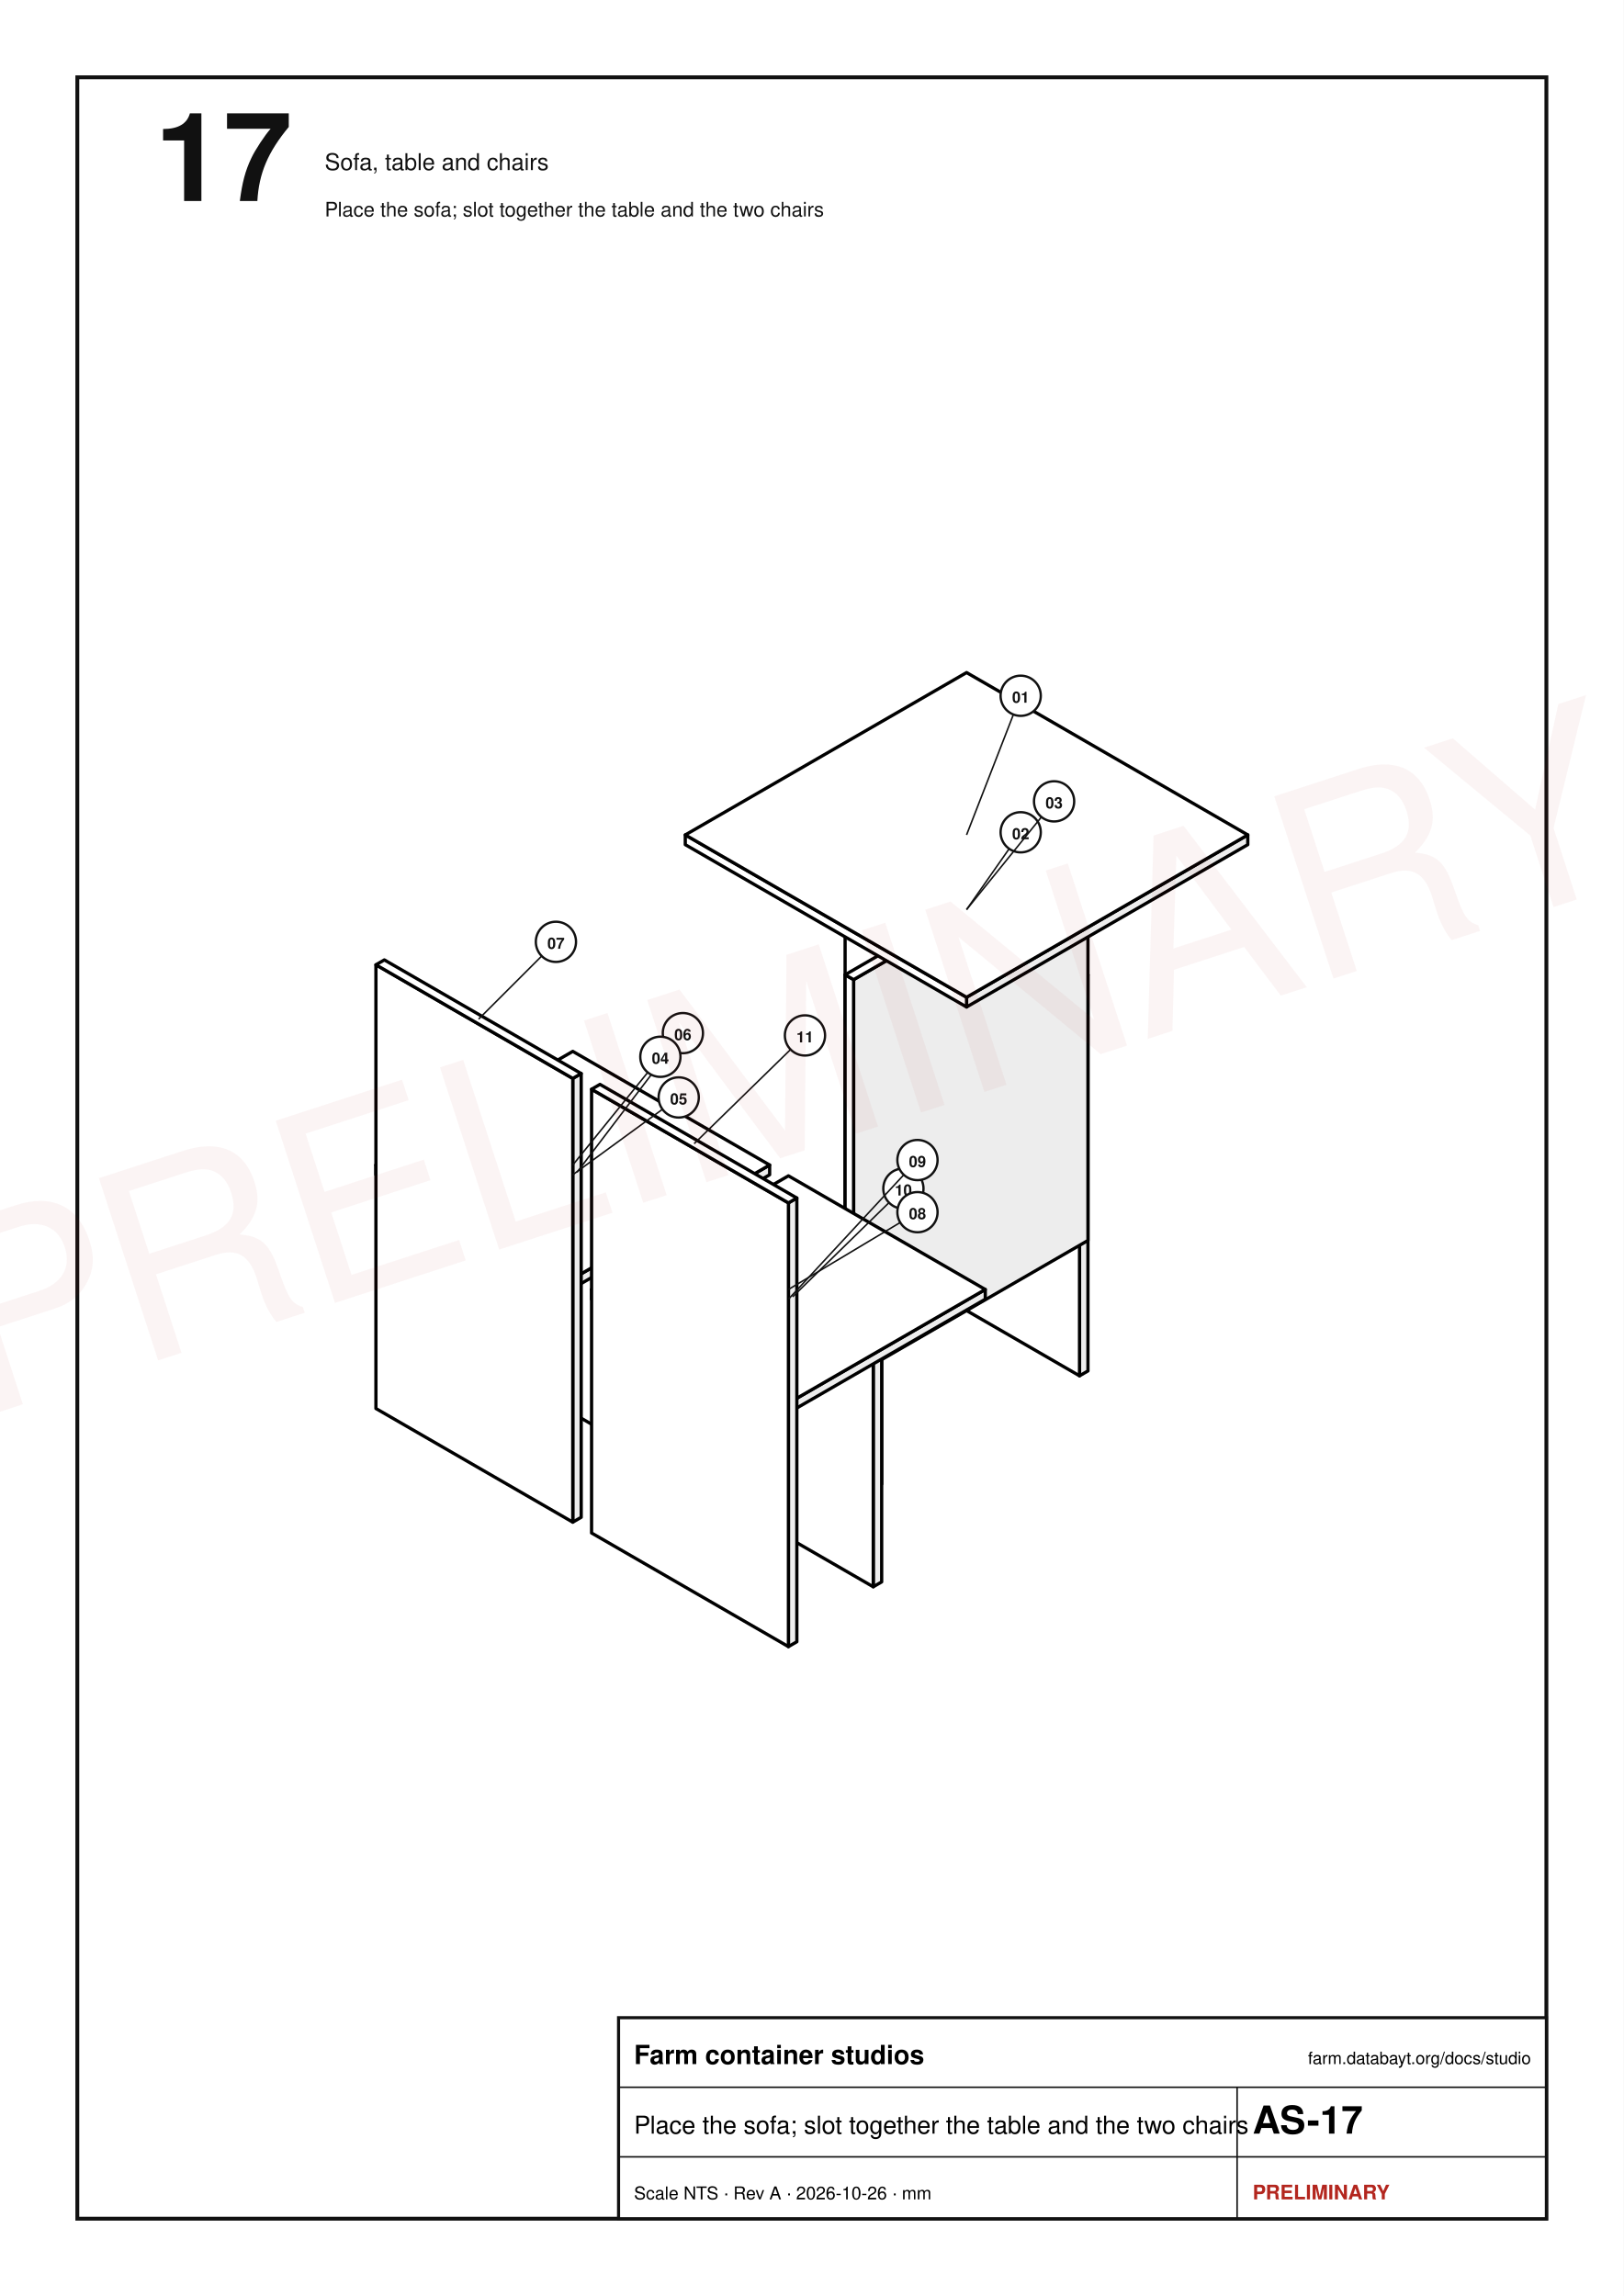
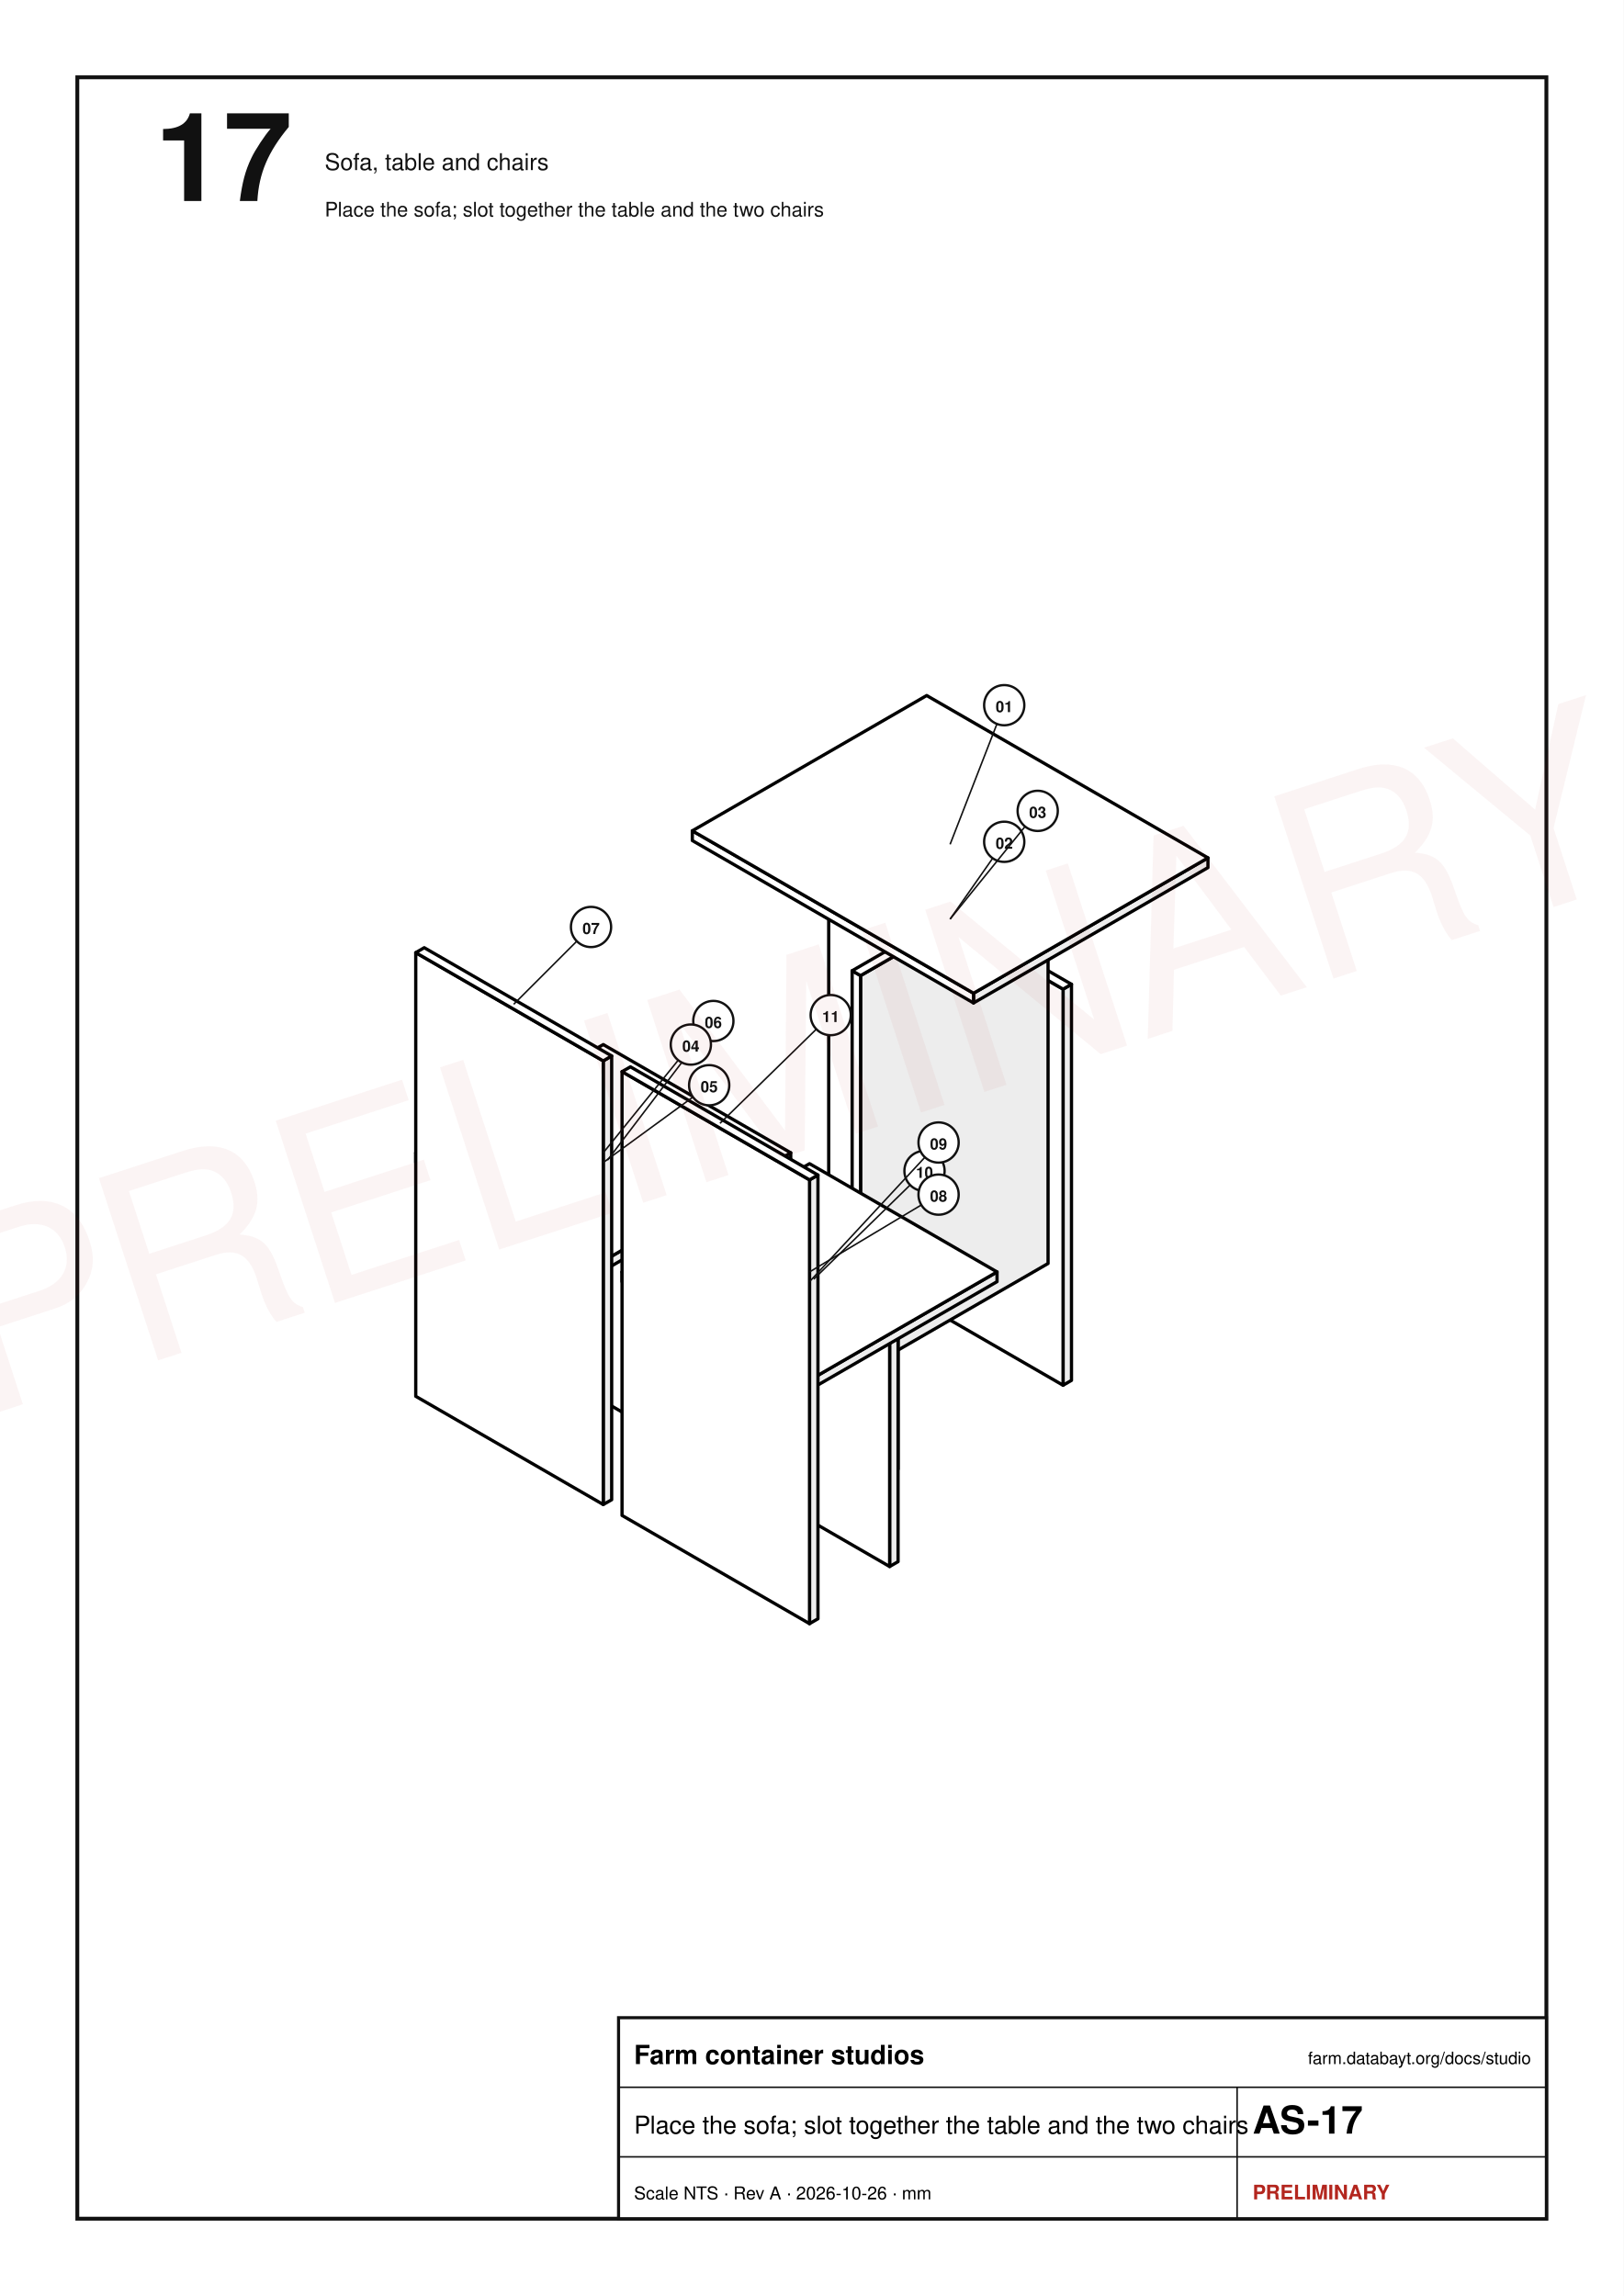
<svg xmlns="http://www.w3.org/2000/svg" width="210mm" height="297mm" viewBox="0 0 210 297" font-family="Helvetica, Arial, sans-serif">
  <rect x="0" y="0" width="210" height="297" fill="#fff" />
  <rect x="10" y="10" width="190" height="277" fill="none" stroke="#111" stroke-width="0.5" />
  <text x="20" y="26" font-size="16" text-anchor="start" font-weight="bold" fill="#111">17</text>
  <text x="42" y="22" font-size="3" text-anchor="start" font-weight="normal" fill="#111">Sofa, table and chairs</text>
  <text x="42" y="28" font-size="2.6" text-anchor="start" font-weight="normal" fill="#111">Place the sofa; slot together the table and the two chairs</text>
-   <polygon points="140.71,177.34 139.62,177.97 139.62,126.72 140.71,126.09" fill="#ededed" stroke="#000" stroke-width="0.42" stroke-linejoin="round" />
-   <polygon points="109.3,160.46 139.62,177.97 139.62,126.72 109.3,109.22" fill="#ffffff" stroke="#000" stroke-width="0.42" stroke-linejoin="round" />
-   <polygon points="110.4,108.59 140.71,126.09 139.62,126.72 109.3,109.22" fill="#ffffff" stroke="#000" stroke-width="0.42" stroke-linejoin="round" />
-   <polygon points="140.71,160.46 110.4,177.97 110.4,126.72 140.71,109.22" fill="#ededed" stroke="#000" stroke-width="0.42" stroke-linejoin="round" />
-   <polygon points="109.3,177.34 110.4,177.97 110.4,126.72 109.3,126.09" fill="#ffffff" stroke="#000" stroke-width="0.42" stroke-linejoin="round" />
-   <polygon points="139.62,108.59 140.71,109.22 110.4,126.72 109.3,126.09" fill="#ffffff" stroke="#000" stroke-width="0.42" stroke-linejoin="round" />
-   <polygon points="86.15,175.87 64.2,188.53 64.2,158.29 86.15,145.62" fill="#ededed" stroke="#000" stroke-width="0.42" stroke-linejoin="round" />
-   <polygon points="63.11,187.91 64.2,188.53 64.2,158.29 63.11,157.66" fill="#ffffff" stroke="#000" stroke-width="0.42" stroke-linejoin="round" />
-   <polygon points="85.06,145 86.15,145.62 64.2,158.29 63.11,157.66" fill="#ffffff" stroke="#000" stroke-width="0.42" stroke-linejoin="round" />
-   <polygon points="86.15,188.53 85.06,189.16 85.06,158.93 86.15,158.29" fill="#ededed" stroke="#000" stroke-width="0.42" stroke-linejoin="round" />
-   <polygon points="62.02,175.87 85.06,189.16 85.06,158.93 62.02,145.62" fill="#ffffff" stroke="#000" stroke-width="0.42" stroke-linejoin="round" />
-   <polygon points="63.11,145 86.15,158.29 85.06,158.93 62.02,145.62" fill="#ffffff" stroke="#000" stroke-width="0.42" stroke-linejoin="round" />
-   <polygon points="99.54,151.96 74.08,166.66 74.08,165.4 99.54,150.7" fill="#ededed" stroke="#000" stroke-width="0.42" stroke-linejoin="round" />
-   <polygon points="48.62,151.96 74.08,166.66 74.08,165.4 48.62,150.7" fill="#ffffff" stroke="#000" stroke-width="0.42" stroke-linejoin="round" />
-   <polygon points="74.08,136 99.54,150.7 74.08,165.4 48.62,150.7" fill="#ffffff" stroke="#000" stroke-width="0.42" stroke-linejoin="round" />
-   <polygon points="161.38,109.26 125.01,130.26 125.01,129 161.38,108" fill="#ededed" stroke="#000" stroke-width="0.42" stroke-linejoin="round" />
-   <polygon points="88.63,109.26 125.01,130.26 125.01,129 88.63,108" fill="#ffffff" stroke="#000" stroke-width="0.42" stroke-linejoin="round" />
-   <polygon points="125.01,87 161.38,108 125.01,129 88.63,108" fill="#ffffff" stroke="#000" stroke-width="0.42" stroke-linejoin="round" />
-   <polygon points="75.17,196.27 74.08,196.9 74.08,139.5 75.17,138.87" fill="#ededed" stroke="#000" stroke-width="0.42" stroke-linejoin="round" />
-   <polygon points="48.62,182.2 74.08,196.9 74.08,139.5 48.62,124.8" fill="#ffffff" stroke="#000" stroke-width="0.42" stroke-linejoin="round" />
-   <polygon points="49.71,124.17 75.17,138.87 74.08,139.5 48.62,124.8" fill="#ffffff" stroke="#000" stroke-width="0.42" stroke-linejoin="round" />
-   <polygon points="114.03,191.97 92.09,204.63 92.09,174.39 114.03,161.72" fill="#ededed" stroke="#000" stroke-width="0.42" stroke-linejoin="round" />
-   <polygon points="91,204 92.09,204.63 92.09,174.39 91,173.76" fill="#ffffff" stroke="#000" stroke-width="0.42" stroke-linejoin="round" />
-   <polygon points="112.94,161.09 114.03,161.72 92.09,174.39 91,173.76" fill="#ffffff" stroke="#000" stroke-width="0.42" stroke-linejoin="round" />
-   <polygon points="114.03,204.63 112.94,205.26 112.94,175.03 114.03,174.39" fill="#ededed" stroke="#000" stroke-width="0.42" stroke-linejoin="round" />
-   <polygon points="89.91,191.97 112.94,205.26 112.94,175.03 89.91,161.72" fill="#ffffff" stroke="#000" stroke-width="0.42" stroke-linejoin="round" />
-   <polygon points="91,161.09 114.03,174.39 112.94,175.03 89.91,161.72" fill="#ffffff" stroke="#000" stroke-width="0.42" stroke-linejoin="round" />
-   <polygon points="127.43,168.06 101.97,182.76 101.97,181.5 127.43,166.8" fill="#ededed" stroke="#000" stroke-width="0.42" stroke-linejoin="round" />
-   <polygon points="76.51,168.06 101.97,182.76 101.97,181.5 76.51,166.8" fill="#ffffff" stroke="#000" stroke-width="0.42" stroke-linejoin="round" />
-   <polygon points="101.97,152.1 127.43,166.8 101.97,181.5 76.51,166.8" fill="#ffffff" stroke="#000" stroke-width="0.42" stroke-linejoin="round" />
-   <polygon points="103.06,212.37 101.97,213 101.97,155.6 103.06,154.97" fill="#ededed" stroke="#000" stroke-width="0.42" stroke-linejoin="round" />
-   <polygon points="76.51,198.3 101.97,213 101.97,155.6 76.51,140.9" fill="#ffffff" stroke="#000" stroke-width="0.42" stroke-linejoin="round" />
-   <polygon points="77.6,140.27 103.06,154.97 101.97,155.6 76.51,140.9" fill="#ffffff" stroke="#000" stroke-width="0.42" stroke-linejoin="round" />
-   <line x1="125.01" y1="117.66" x2="132.01" y2="107.66" stroke="#111" stroke-width="0.2" />
-   <circle cx="132.01" cy="107.66" r="2.6" fill="#fff" stroke="#111" stroke-width="0.3" />
-   <text x="132.01" y="108.56" font-size="2" text-anchor="middle" font-weight="bold" fill="#111">02</text>
-   <line x1="125.01" y1="117.66" x2="136.33" y2="103.66" stroke="#111" stroke-width="0.2" />
-   <circle cx="136.33" cy="103.66" r="2.6" fill="#fff" stroke="#111" stroke-width="0.3" />
-   <text x="136.33" y="104.56" font-size="2" text-anchor="middle" font-weight="bold" fill="#111">03</text>
-   <line x1="74.63" y1="151.64" x2="88.32" y2="133.64" stroke="#111" stroke-width="0.2" />
-   <circle cx="88.32" cy="133.64" r="2.6" fill="#fff" stroke="#111" stroke-width="0.3" />
-   <text x="88.32" y="134.54" font-size="2" text-anchor="middle" font-weight="bold" fill="#111">06</text>
-   <line x1="74.08" y1="151.96" x2="87.78" y2="141.96" stroke="#111" stroke-width="0.2" />
-   <circle cx="87.78" cy="141.96" r="2.6" fill="#fff" stroke="#111" stroke-width="0.3" />
-   <text x="87.78" y="142.86" font-size="2" text-anchor="middle" font-weight="bold" fill="#111">05</text>
-   <line x1="74.08" y1="150.7" x2="85.41" y2="136.7" stroke="#111" stroke-width="0.2" />
-   <circle cx="85.41" cy="136.7" r="2.6" fill="#fff" stroke="#111" stroke-width="0.3" />
-   <text x="85.41" y="137.6" font-size="2" text-anchor="middle" font-weight="bold" fill="#111">04</text>
-   <line x1="125.01" y1="108" x2="132.01" y2="90" stroke="#111" stroke-width="0.2" />
-   <circle cx="132.01" cy="90" r="2.6" fill="#fff" stroke="#111" stroke-width="0.3" />
-   <text x="132.01" y="90.9" font-size="2" text-anchor="middle" font-weight="bold" fill="#111">01</text>
-   <line x1="61.9" y1="131.83" x2="71.9" y2="121.83" stroke="#111" stroke-width="0.2" />
-   <circle cx="71.9" cy="121.83" r="2.6" fill="#fff" stroke="#111" stroke-width="0.3" />
-   <text x="71.9" y="122.73" font-size="2" text-anchor="middle" font-weight="bold" fill="#111">07</text>
-   <line x1="102.51" y1="167.75" x2="116.84" y2="153.75" stroke="#111" stroke-width="0.2" />
-   <circle cx="116.84" cy="153.75" r="2.6" fill="#fff" stroke="#111" stroke-width="0.3" />
-   <text x="116.84" y="154.65" font-size="2" text-anchor="middle" font-weight="bold" fill="#111">10</text>
-   <line x1="101.97" y1="168.06" x2="118.66" y2="150.06" stroke="#111" stroke-width="0.2" />
-   <circle cx="118.66" cy="150.06" r="2.6" fill="#fff" stroke="#111" stroke-width="0.3" />
-   <text x="118.66" y="150.96" font-size="2" text-anchor="middle" font-weight="bold" fill="#111">09</text>
-   <line x1="101.97" y1="166.8" x2="118.66" y2="156.8" stroke="#111" stroke-width="0.2" />
-   <circle cx="118.66" cy="156.8" r="2.6" fill="#fff" stroke="#111" stroke-width="0.3" />
-   <text x="118.66" y="157.7" font-size="2" text-anchor="middle" font-weight="bold" fill="#111">08</text>
-   <line x1="89.78" y1="147.94" x2="104.11" y2="133.94" stroke="#111" stroke-width="0.2" />
-   <circle cx="104.11" cy="133.94" r="2.6" fill="#fff" stroke="#111" stroke-width="0.3" />
-   <text x="104.11" y="134.84" font-size="2" text-anchor="middle" font-weight="bold" fill="#111">11</text>
+   <polygon points="138.58,178.56 137.49,179.19 137.49,127.95 138.58,127.32" fill="#ededed" stroke="#000" stroke-width="0.42" stroke-linejoin="round" />
+   <polygon points="107.18,161.69 137.49,179.19 137.49,127.95 107.18,110.45" fill="#ffffff" stroke="#000" stroke-width="0.42" stroke-linejoin="round" />
+   <polygon points="108.27,109.82 138.58,127.32 137.49,127.95 107.18,110.45" fill="#ffffff" stroke="#000" stroke-width="0.42" stroke-linejoin="round" />
+   <polygon points="135.55,163.44 111.3,177.44 111.3,126.2 135.55,112.2" fill="#ededed" stroke="#000" stroke-width="0.42" stroke-linejoin="round" />
+   <polygon points="110.21,176.81 111.3,177.44 111.3,126.2 110.21,125.57" fill="#ffffff" stroke="#000" stroke-width="0.42" stroke-linejoin="round" />
+   <polygon points="134.46,111.57 135.55,112.2 111.3,126.2 110.21,125.57" fill="#ffffff" stroke="#000" stroke-width="0.42" stroke-linejoin="round" />
+   <polygon points="89.48,174.64 68.75,186.61 68.75,156.37 89.48,144.4" fill="#ededed" stroke="#000" stroke-width="0.42" stroke-linejoin="round" />
+   <polygon points="67.66,185.98 68.75,186.61 68.75,156.37 67.66,155.74" fill="#ffffff" stroke="#000" stroke-width="0.42" stroke-linejoin="round" />
+   <polygon points="88.39,143.77 89.48,144.4 68.75,156.37 67.66,155.74" fill="#ffffff" stroke="#000" stroke-width="0.42" stroke-linejoin="round" />
+   <polygon points="89.48,186.61 88.39,187.24 88.39,157 89.48,156.37" fill="#ededed" stroke="#000" stroke-width="0.42" stroke-linejoin="round" />
+   <polygon points="66.57,174.64 88.39,187.24 88.39,157 66.57,144.4" fill="#ffffff" stroke="#000" stroke-width="0.42" stroke-linejoin="round" />
+   <polygon points="67.66,143.77 89.48,156.37 88.39,157 66.57,144.4" fill="#ffffff" stroke="#000" stroke-width="0.42" stroke-linejoin="round" />
+   <polygon points="102.27,150.38 78.02,164.38 78.02,163.12 102.27,149.12" fill="#ededed" stroke="#000" stroke-width="0.42" stroke-linejoin="round" />
+   <polygon points="53.77,150.38 78.02,164.38 78.02,163.12 53.77,149.12" fill="#ffffff" stroke="#000" stroke-width="0.42" stroke-linejoin="round" />
+   <polygon points="78.02,135.12 102.27,149.12 78.02,163.12 53.77,149.12" fill="#ffffff" stroke="#000" stroke-width="0.42" stroke-linejoin="round" />
+   <polygon points="156.23,112.23 125.91,129.74 125.91,128.48 156.23,110.97" fill="#ededed" stroke="#000" stroke-width="0.42" stroke-linejoin="round" />
+   <polygon points="89.54,108.73 125.91,129.74 125.91,128.48 89.54,107.47" fill="#ffffff" stroke="#000" stroke-width="0.42" stroke-linejoin="round" />
+   <polygon points="119.85,89.97 156.23,110.97 125.91,128.48 89.54,107.47" fill="#ffffff" stroke="#000" stroke-width="0.42" stroke-linejoin="round" />
+   <polygon points="79.11,194 78.02,194.62 78.02,137.23 79.11,136.59" fill="#ededed" stroke="#000" stroke-width="0.42" stroke-linejoin="round" />
+   <polygon points="53.77,180.62 78.02,194.62 78.02,137.23 53.77,123.23" fill="#ffffff" stroke="#000" stroke-width="0.42" stroke-linejoin="round" />
+   <polygon points="54.87,122.59 79.11,136.59 78.02,137.23 53.77,123.23" fill="#ffffff" stroke="#000" stroke-width="0.42" stroke-linejoin="round" />
+   <polygon points="116.15,190.04 95.42,202.01 95.42,171.77 116.15,159.8" fill="#ededed" stroke="#000" stroke-width="0.42" stroke-linejoin="round" />
+   <polygon points="94.33,201.38 95.42,202.01 95.42,171.77 94.33,171.14" fill="#ffffff" stroke="#000" stroke-width="0.42" stroke-linejoin="round" />
+   <polygon points="115.06,159.17 116.15,159.8 95.42,171.77 94.33,171.14" fill="#ffffff" stroke="#000" stroke-width="0.42" stroke-linejoin="round" />
+   <polygon points="116.15,202.01 115.06,202.64 115.06,172.4 116.15,171.77" fill="#ededed" stroke="#000" stroke-width="0.42" stroke-linejoin="round" />
+   <polygon points="93.24,190.04 115.06,202.64 115.06,172.4 93.24,159.8" fill="#ffffff" stroke="#000" stroke-width="0.42" stroke-linejoin="round" />
+   <polygon points="94.33,159.17 116.15,171.77 115.06,172.4 93.24,159.8" fill="#ffffff" stroke="#000" stroke-width="0.42" stroke-linejoin="round" />
+   <polygon points="128.95,165.79 104.7,179.78 104.7,178.53 128.95,164.53" fill="#ededed" stroke="#000" stroke-width="0.42" stroke-linejoin="round" />
+   <polygon points="80.45,165.79 104.7,179.78 104.7,178.53 80.45,164.53" fill="#ffffff" stroke="#000" stroke-width="0.42" stroke-linejoin="round" />
+   <polygon points="104.7,150.53 128.95,164.53 104.7,178.53 80.45,164.53" fill="#ffffff" stroke="#000" stroke-width="0.42" stroke-linejoin="round" />
+   <polygon points="105.79,209.4 104.7,210.03 104.7,152.62 105.79,152" fill="#ededed" stroke="#000" stroke-width="0.42" stroke-linejoin="round" />
+   <polygon points="80.45,196.03 104.7,210.03 104.7,152.62 80.45,138.62" fill="#ffffff" stroke="#000" stroke-width="0.42" stroke-linejoin="round" />
+   <polygon points="81.54,138 105.79,152 104.7,152.62 80.45,138.62" fill="#ffffff" stroke="#000" stroke-width="0.42" stroke-linejoin="round" />
+   <line x1="122.88" y1="118.89" x2="129.88" y2="108.89" stroke="#111" stroke-width="0.2" />
+   <circle cx="129.88" cy="108.89" r="2.6" fill="#fff" stroke="#111" stroke-width="0.3" />
+   <text x="129.88" y="109.79" font-size="2" text-anchor="middle" font-weight="bold" fill="#111">02</text>
+   <line x1="122.88" y1="118.89" x2="134.21" y2="104.89" stroke="#111" stroke-width="0.2" />
+   <circle cx="134.21" cy="104.89" r="2.6" fill="#fff" stroke="#111" stroke-width="0.3" />
+   <text x="134.21" y="105.79" font-size="2" text-anchor="middle" font-weight="bold" fill="#111">03</text>
+   <line x1="78.57" y1="150.07" x2="92.26" y2="132.07" stroke="#111" stroke-width="0.2" />
+   <circle cx="92.26" cy="132.07" r="2.6" fill="#fff" stroke="#111" stroke-width="0.3" />
+   <text x="92.26" y="132.97" font-size="2" text-anchor="middle" font-weight="bold" fill="#111">06</text>
+   <line x1="78.02" y1="150.38" x2="91.72" y2="140.38" stroke="#111" stroke-width="0.2" />
+   <circle cx="91.72" cy="140.38" r="2.6" fill="#fff" stroke="#111" stroke-width="0.3" />
+   <text x="91.72" y="141.28" font-size="2" text-anchor="middle" font-weight="bold" fill="#111">05</text>
+   <line x1="78.02" y1="149.12" x2="89.35" y2="135.12" stroke="#111" stroke-width="0.2" />
+   <circle cx="89.35" cy="135.12" r="2.6" fill="#fff" stroke="#111" stroke-width="0.3" />
+   <text x="89.35" y="136.03" font-size="2" text-anchor="middle" font-weight="bold" fill="#111">04</text>
+   <line x1="122.88" y1="109.22" x2="129.88" y2="91.22" stroke="#111" stroke-width="0.2" />
+   <circle cx="129.88" cy="91.22" r="2.6" fill="#fff" stroke="#111" stroke-width="0.3" />
+   <text x="129.88" y="92.12" font-size="2" text-anchor="middle" font-weight="bold" fill="#111">01</text>
+   <line x1="66.44" y1="129.91" x2="76.44" y2="119.91" stroke="#111" stroke-width="0.2" />
+   <circle cx="76.44" cy="119.91" r="2.6" fill="#fff" stroke="#111" stroke-width="0.3" />
+   <text x="76.44" y="120.81" font-size="2" text-anchor="middle" font-weight="bold" fill="#111">07</text>
+   <line x1="105.24" y1="165.47" x2="119.57" y2="151.47" stroke="#111" stroke-width="0.2" />
+   <circle cx="119.57" cy="151.47" r="2.6" fill="#fff" stroke="#111" stroke-width="0.3" />
+   <text x="119.57" y="152.37" font-size="2" text-anchor="middle" font-weight="bold" fill="#111">10</text>
+   <line x1="104.7" y1="165.79" x2="121.39" y2="147.79" stroke="#111" stroke-width="0.2" />
+   <circle cx="121.39" cy="147.79" r="2.6" fill="#fff" stroke="#111" stroke-width="0.3" />
+   <text x="121.39" y="148.69" font-size="2" text-anchor="middle" font-weight="bold" fill="#111">09</text>
+   <line x1="104.7" y1="164.53" x2="121.39" y2="154.53" stroke="#111" stroke-width="0.2" />
+   <circle cx="121.39" cy="154.53" r="2.6" fill="#fff" stroke="#111" stroke-width="0.3" />
+   <text x="121.39" y="155.43" font-size="2" text-anchor="middle" font-weight="bold" fill="#111">08</text>
+   <line x1="93.12" y1="145.31" x2="107.44" y2="131.31" stroke="#111" stroke-width="0.2" />
+   <circle cx="107.44" cy="131.31" r="2.6" fill="#fff" stroke="#111" stroke-width="0.3" />
+   <text x="107.44" y="132.21" font-size="2" text-anchor="middle" font-weight="bold" fill="#111">11</text>
  <rect x="80" y="261" width="120" height="26" fill="#fff" stroke="#111" stroke-width="0.4" />
  <line x1="80" y1="270" x2="200" y2="270" stroke="#111" stroke-width="0.2" />
  <line x1="80" y1="279" x2="200" y2="279" stroke="#111" stroke-width="0.2" />
  <line x1="160" y1="270" x2="160" y2="287" stroke="#111" stroke-width="0.2" />
  <text x="82" y="267" font-size="3.4" font-weight="bold">Farm container studios</text>
  <text x="198" y="267" font-size="2.2" text-anchor="end">farm.databayt.org/docs/studio</text>
  <text x="82" y="276" font-size="3.2">Place the sofa; slot together the table and the two chairs</text>
  <text x="162" y="276" font-size="5" font-weight="bold">AS-17</text>
  <text x="82" y="284.5" font-size="2.3">Scale NTS · Rev A · 2026-10-26 · mm</text>
  <text x="162" y="284.5" font-size="2.6" font-weight="bold" fill="#b3261e">PRELIMINARY</text>
  <text x="105.0" y="148.5" font-size="34" fill="#b3261e" fill-opacity="0.05" text-anchor="middle" transform="rotate(-18 105.0 148.5)">PRELIMINARY</text>
</svg>
